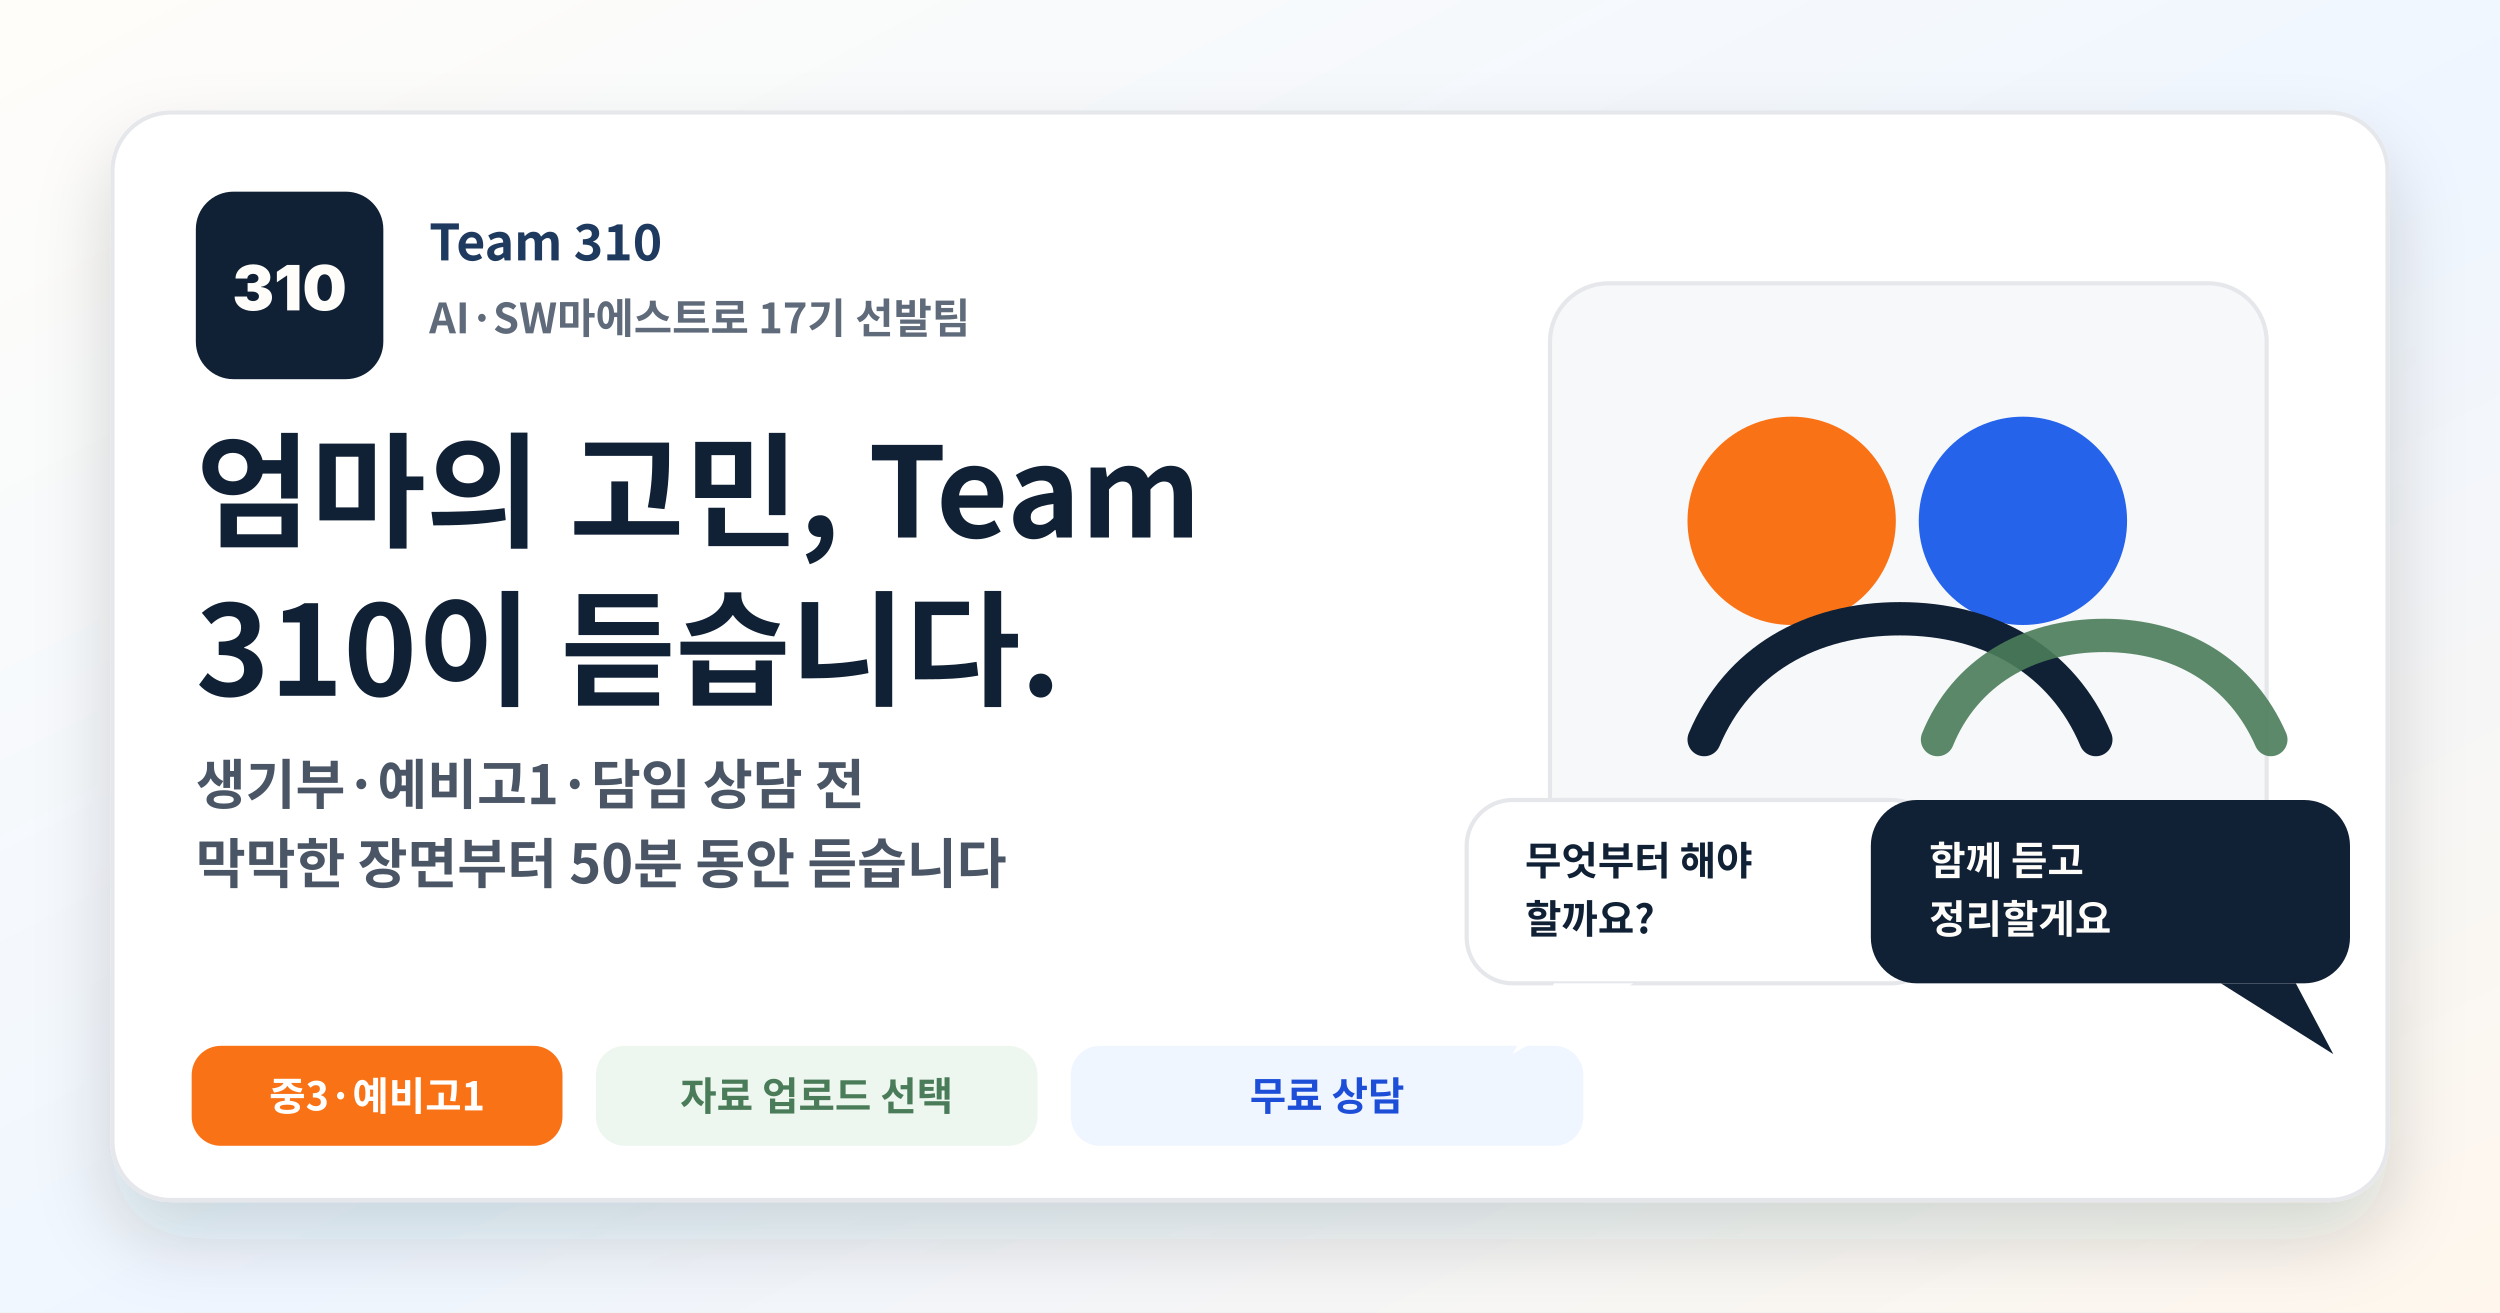
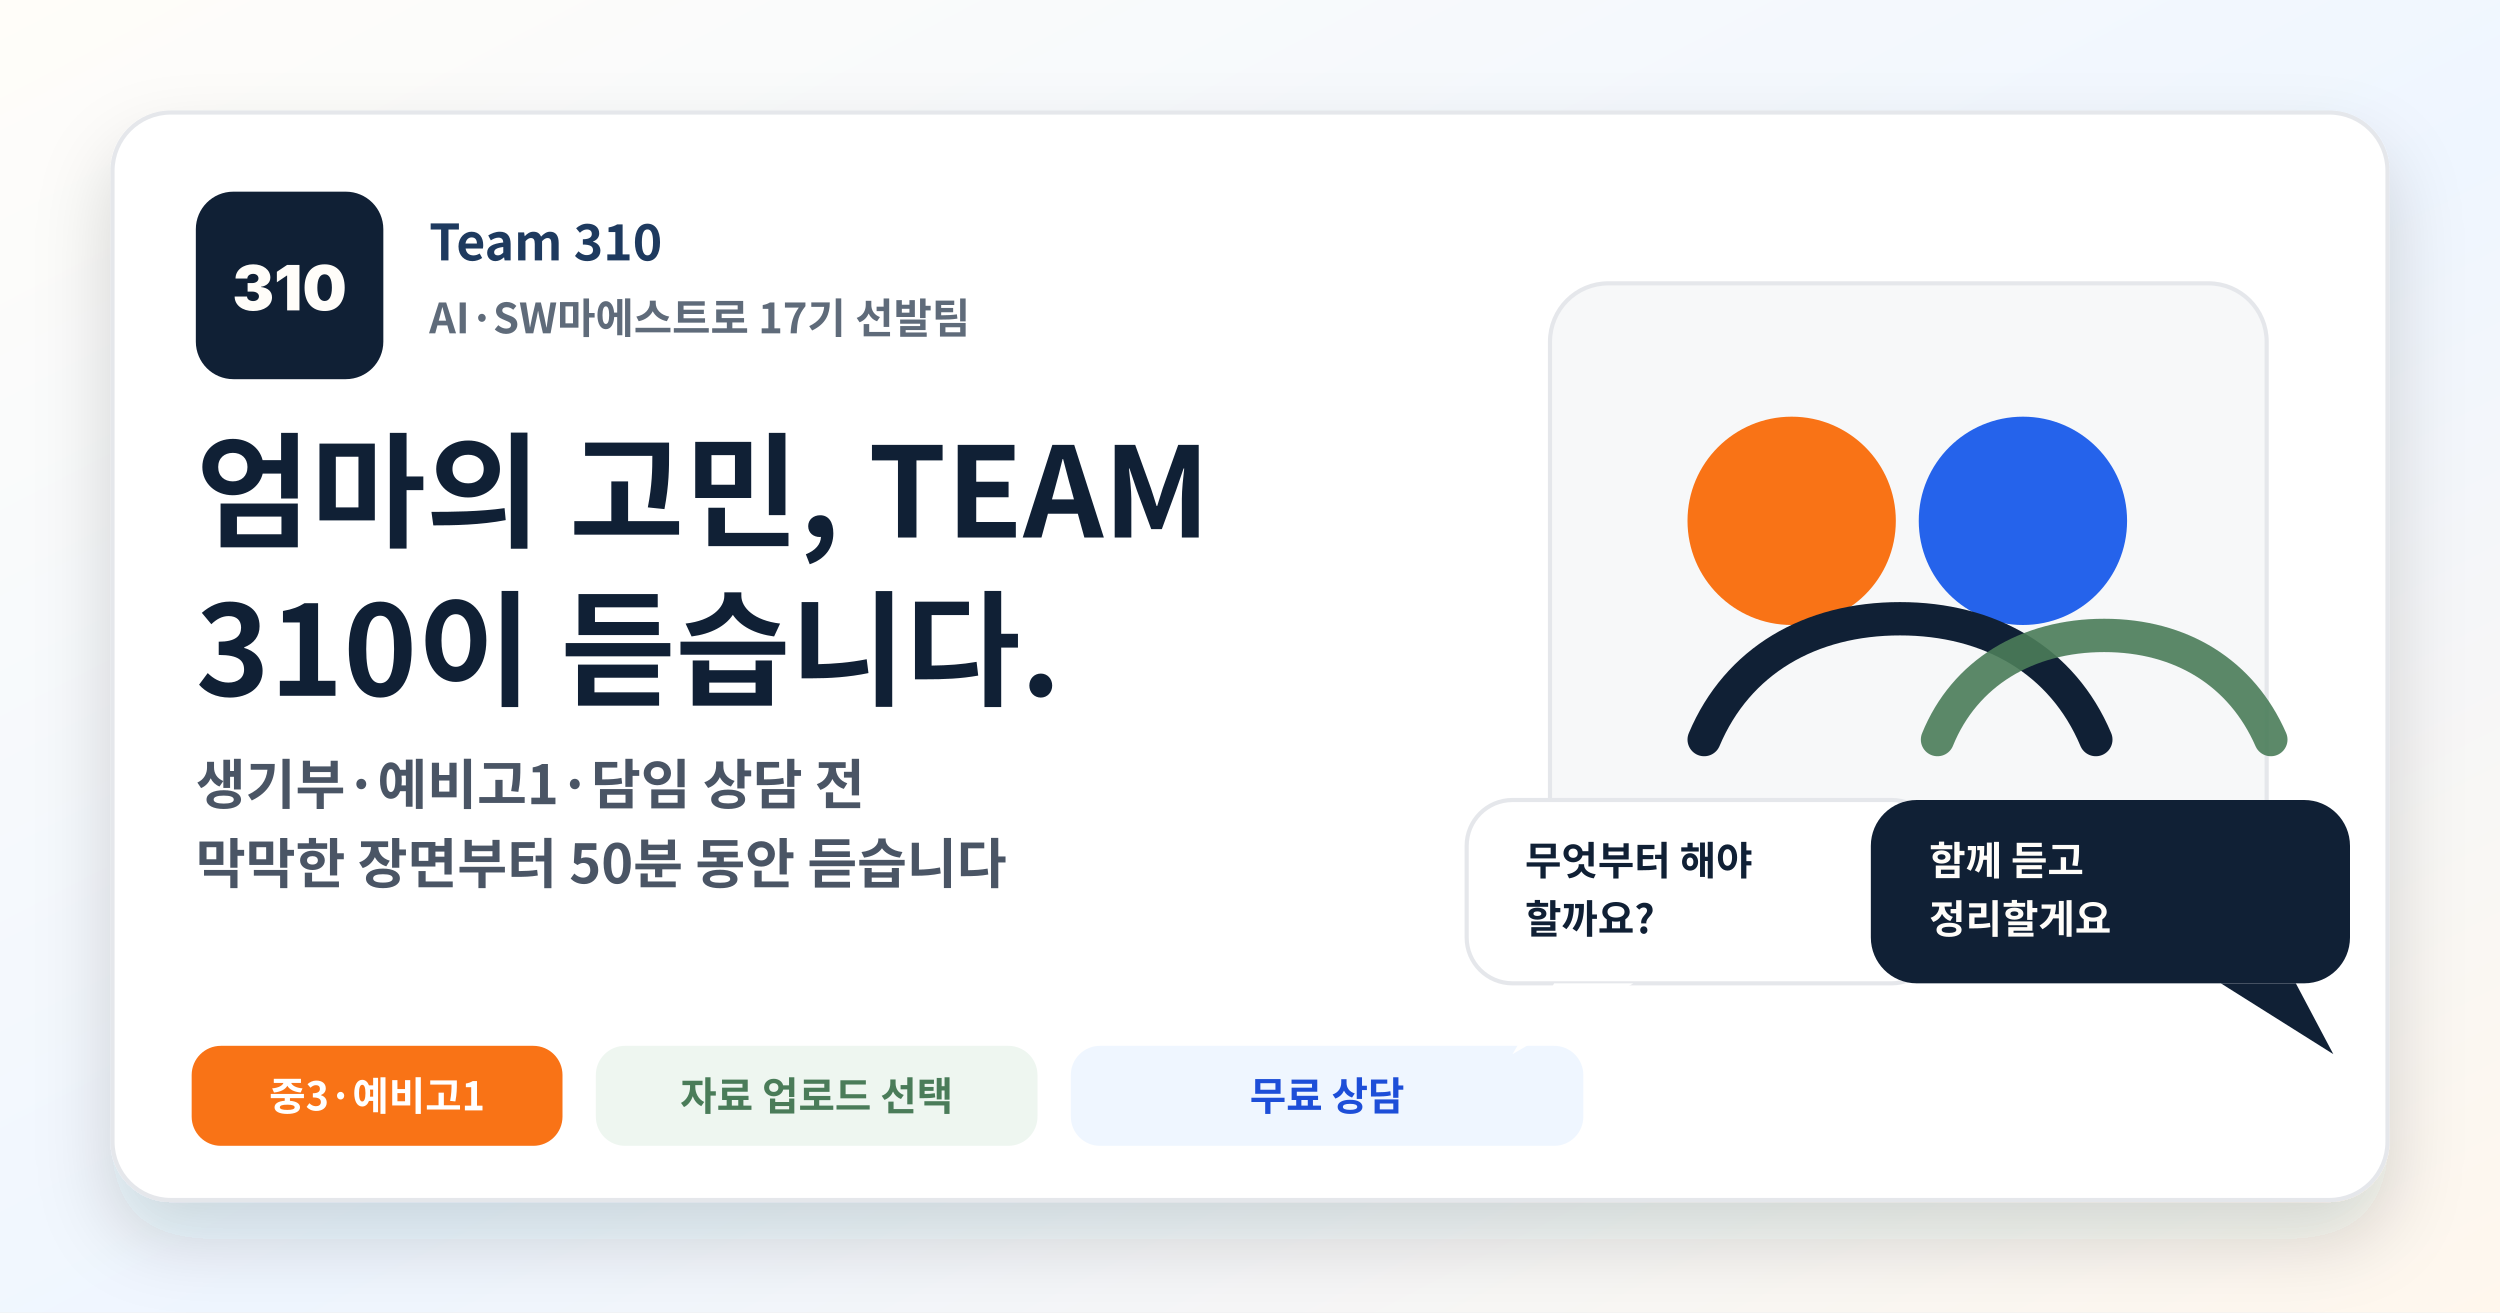
<svg xmlns="http://www.w3.org/2000/svg" width="1200" height="630" viewBox="0 0 1200 630" role="img" aria-labelledby="title desc">
  <defs>
    <linearGradient id="bg" x1="0" y1="0" x2="1" y2="1">
      <stop offset="0" stop-color="#FFFDF9" />
      <stop offset="0.55" stop-color="#EFF6FF" />
      <stop offset="1" stop-color="#FFF7ED" />
    </linearGradient>
    <filter id="shadow" x="-20%" y="-20%" width="140%" height="140%">
      <feDropShadow dx="0" dy="18" stdDeviation="18" flood-color="#102035" flood-opacity="0.16" />
    </filter>
  </defs>
  <rect width="1200" height="630" fill="url(#bg)" />
  <rect x="54" y="54" width="1092" height="522" rx="28" fill="#FFFFFF" stroke="#E5E7EB" stroke-width="2" filter="url(#shadow)" />
  <g transform="translate(94 92)">
    <rect width="90" height="90" rx="18" fill="#102035" />
    <text x="45" y="57" text-anchor="middle" font-family="Pretendard, Inter, Arial, sans-serif" font-size="30" font-weight="900" fill="#FFFDF9">310</text>
    <text x="112" y="33" font-family="Pretendard, Noto Sans CJK KR, Arial, sans-serif" font-size="24" font-weight="900" fill="#1E3A5F">Team 310</text>
    <text x="112" y="68" font-family="Pretendard, Noto Sans CJK KR, Arial, sans-serif" font-size="20" font-weight="800" fill="#5F6B7A">AI·SW마에스트로 17기 선발팀</text>
  </g>
  <g transform="translate(94 258)">
-     <text x="0" y="0" font-family="Pretendard, Noto Sans CJK KR, Arial, sans-serif" font-size="60" font-weight="900" fill="#102035">엄마의 고민, Team</text>
+     <text x="0" y="0" font-family="Pretendard, Noto Sans CJK KR, Arial, sans-serif" font-size="60" font-weight="900" fill="#102035">엄마의 고민, TEAM</text>
    <text x="0" y="76" font-family="Pretendard, Noto Sans CJK KR, Arial, sans-serif" font-size="60" font-weight="900" fill="#102035">310이 듣습니다.</text>
    <text x="0" y="128" font-family="Pretendard, Noto Sans CJK KR, Arial, sans-serif" font-size="26" font-weight="700" fill="#4A5565">생기부·예비고1·담임 상담 전</text>
    <text x="0" y="166" font-family="Pretendard, Noto Sans CJK KR, Arial, sans-serif" font-size="26" font-weight="700" fill="#4A5565">막막한 장면부터 50분 동안 듣습니다</text>
  </g>
  <g transform="translate(92 502)">
    <rect width="178" height="48" rx="14" fill="#F97316" />
    <text x="89" y="31" text-anchor="middle" font-family="Pretendard, Noto Sans CJK KR, Arial, sans-serif" font-size="19" font-weight="900" fill="#FFFFFF">중3·예비고1</text>
    <rect x="194" width="212" height="48" rx="14" fill="#EEF6F0" />
    <text x="300" y="31" text-anchor="middle" font-family="Pretendard, Noto Sans CJK KR, Arial, sans-serif" font-size="19" font-weight="900" fill="#4A7C59">자료 업로드 선택</text>
    <rect x="422" width="246" height="48" rx="14" fill="#EFF6FF" />
    <text x="545" y="31" text-anchor="middle" font-family="Pretendard, Noto Sans CJK KR, Arial, sans-serif" font-size="19" font-weight="900" fill="#1D4ED8">무료 상담</text>
  </g>
  <g transform="translate(744 136)">
    <rect x="0" y="0" width="344" height="318" rx="28" fill="#F7F8F9" stroke="#E5E7EB" stroke-width="2" />
    <circle cx="116" cy="114" r="50" fill="#F97316" />
    <circle cx="227" cy="114" r="50" fill="#2563EB" />
    <path d="M74 219c16-38 51-58 94-58s78 20 94 58" fill="none" stroke="#102035" stroke-width="16" stroke-linecap="round" />
    <path d="M186 219c13-32 43-50 80-50s66 18 80 50" fill="none" stroke="#4A7C59" stroke-width="16" stroke-linecap="round" opacity="0.9" />
    <g transform="translate(-40 248)">
      <rect width="226" height="88" rx="22" fill="#FFFFFF" stroke="#E5E7EB" stroke-width="2" />
      <path d="M42 88l-20 34 58-34" fill="#FFFFFF" />
      <text x="28" y="36" font-family="Pretendard, Noto Sans CJK KR, Arial, sans-serif" font-size="19" font-weight="900" fill="#102035">무엇부터 해야</text>
      <text x="28" y="64" font-family="Pretendard, Noto Sans CJK KR, Arial, sans-serif" font-size="19" font-weight="900" fill="#102035">할까요?</text>
    </g>
    <g transform="translate(154 248)">
      <rect width="230" height="88" rx="22" fill="#102035" />
      <path d="M168 88l54 34-18-34" fill="#102035" />
      <text x="28" y="36" font-family="Pretendard, Noto Sans CJK KR, Arial, sans-serif" font-size="19" font-weight="900" fill="#FFFDF9">함께 듣고</text>
      <text x="28" y="64" font-family="Pretendard, Noto Sans CJK KR, Arial, sans-serif" font-size="19" font-weight="900" fill="#FFFDF9">정리할게요</text>
    </g>
  </g>
</svg>
